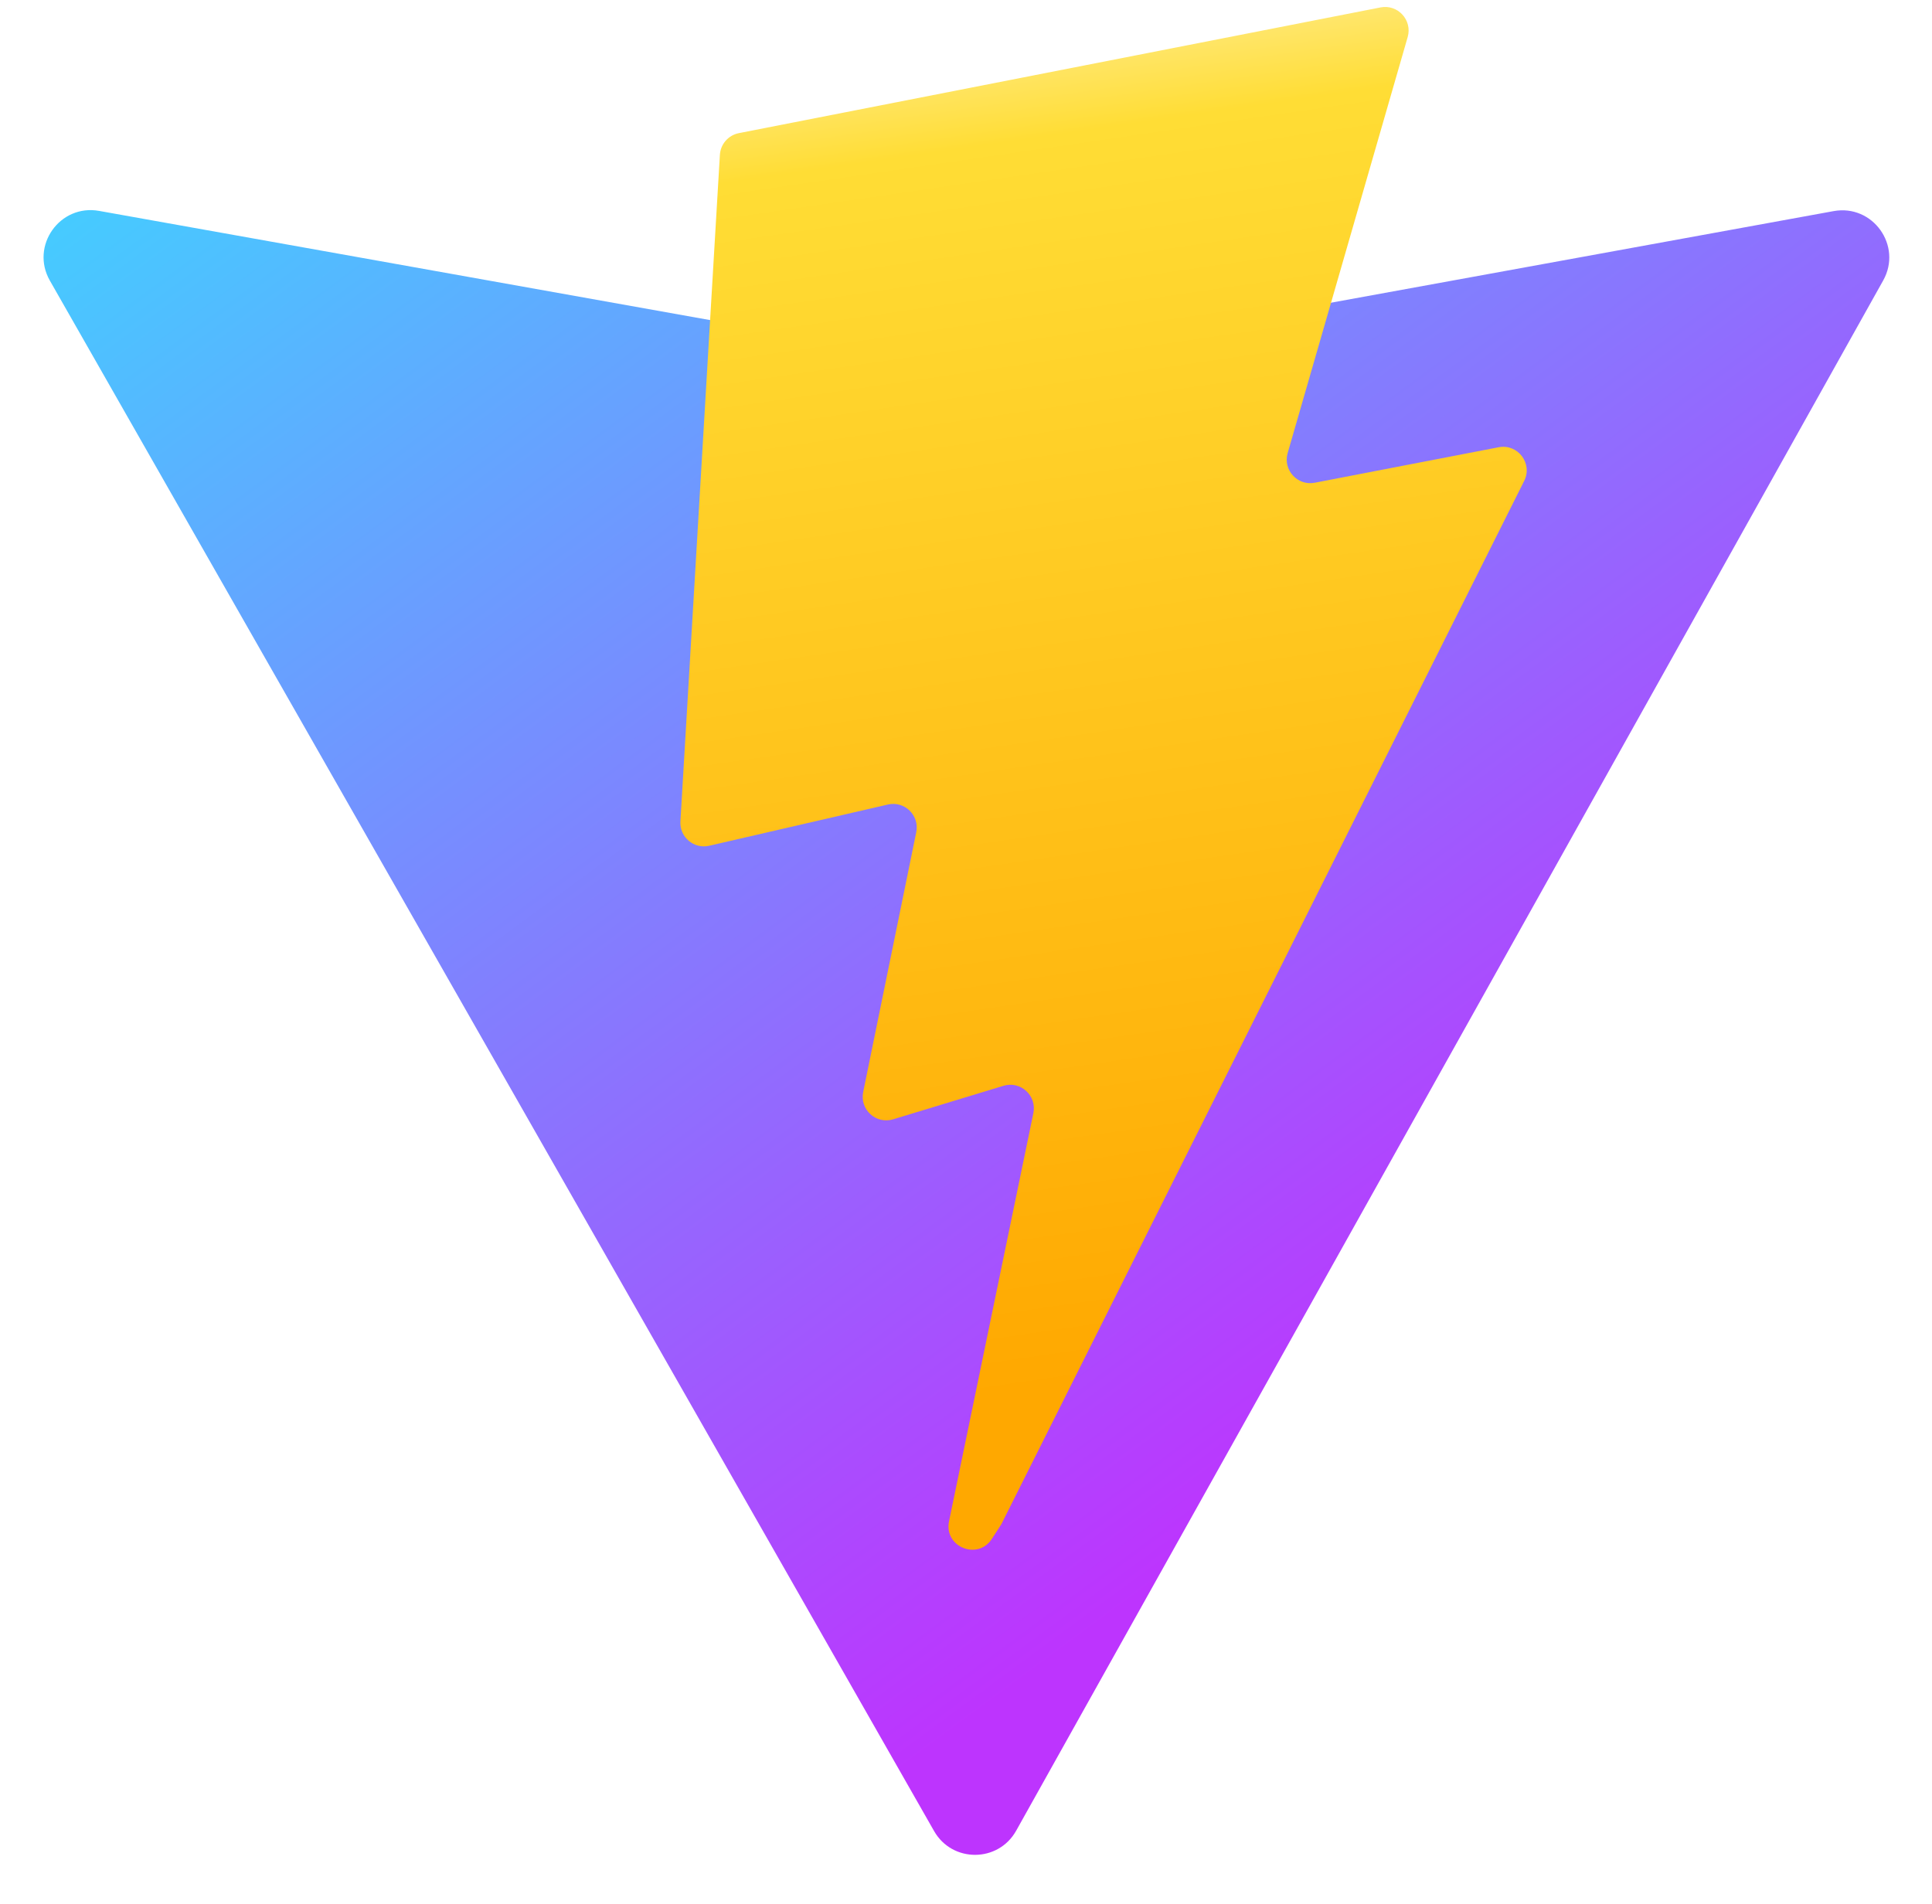
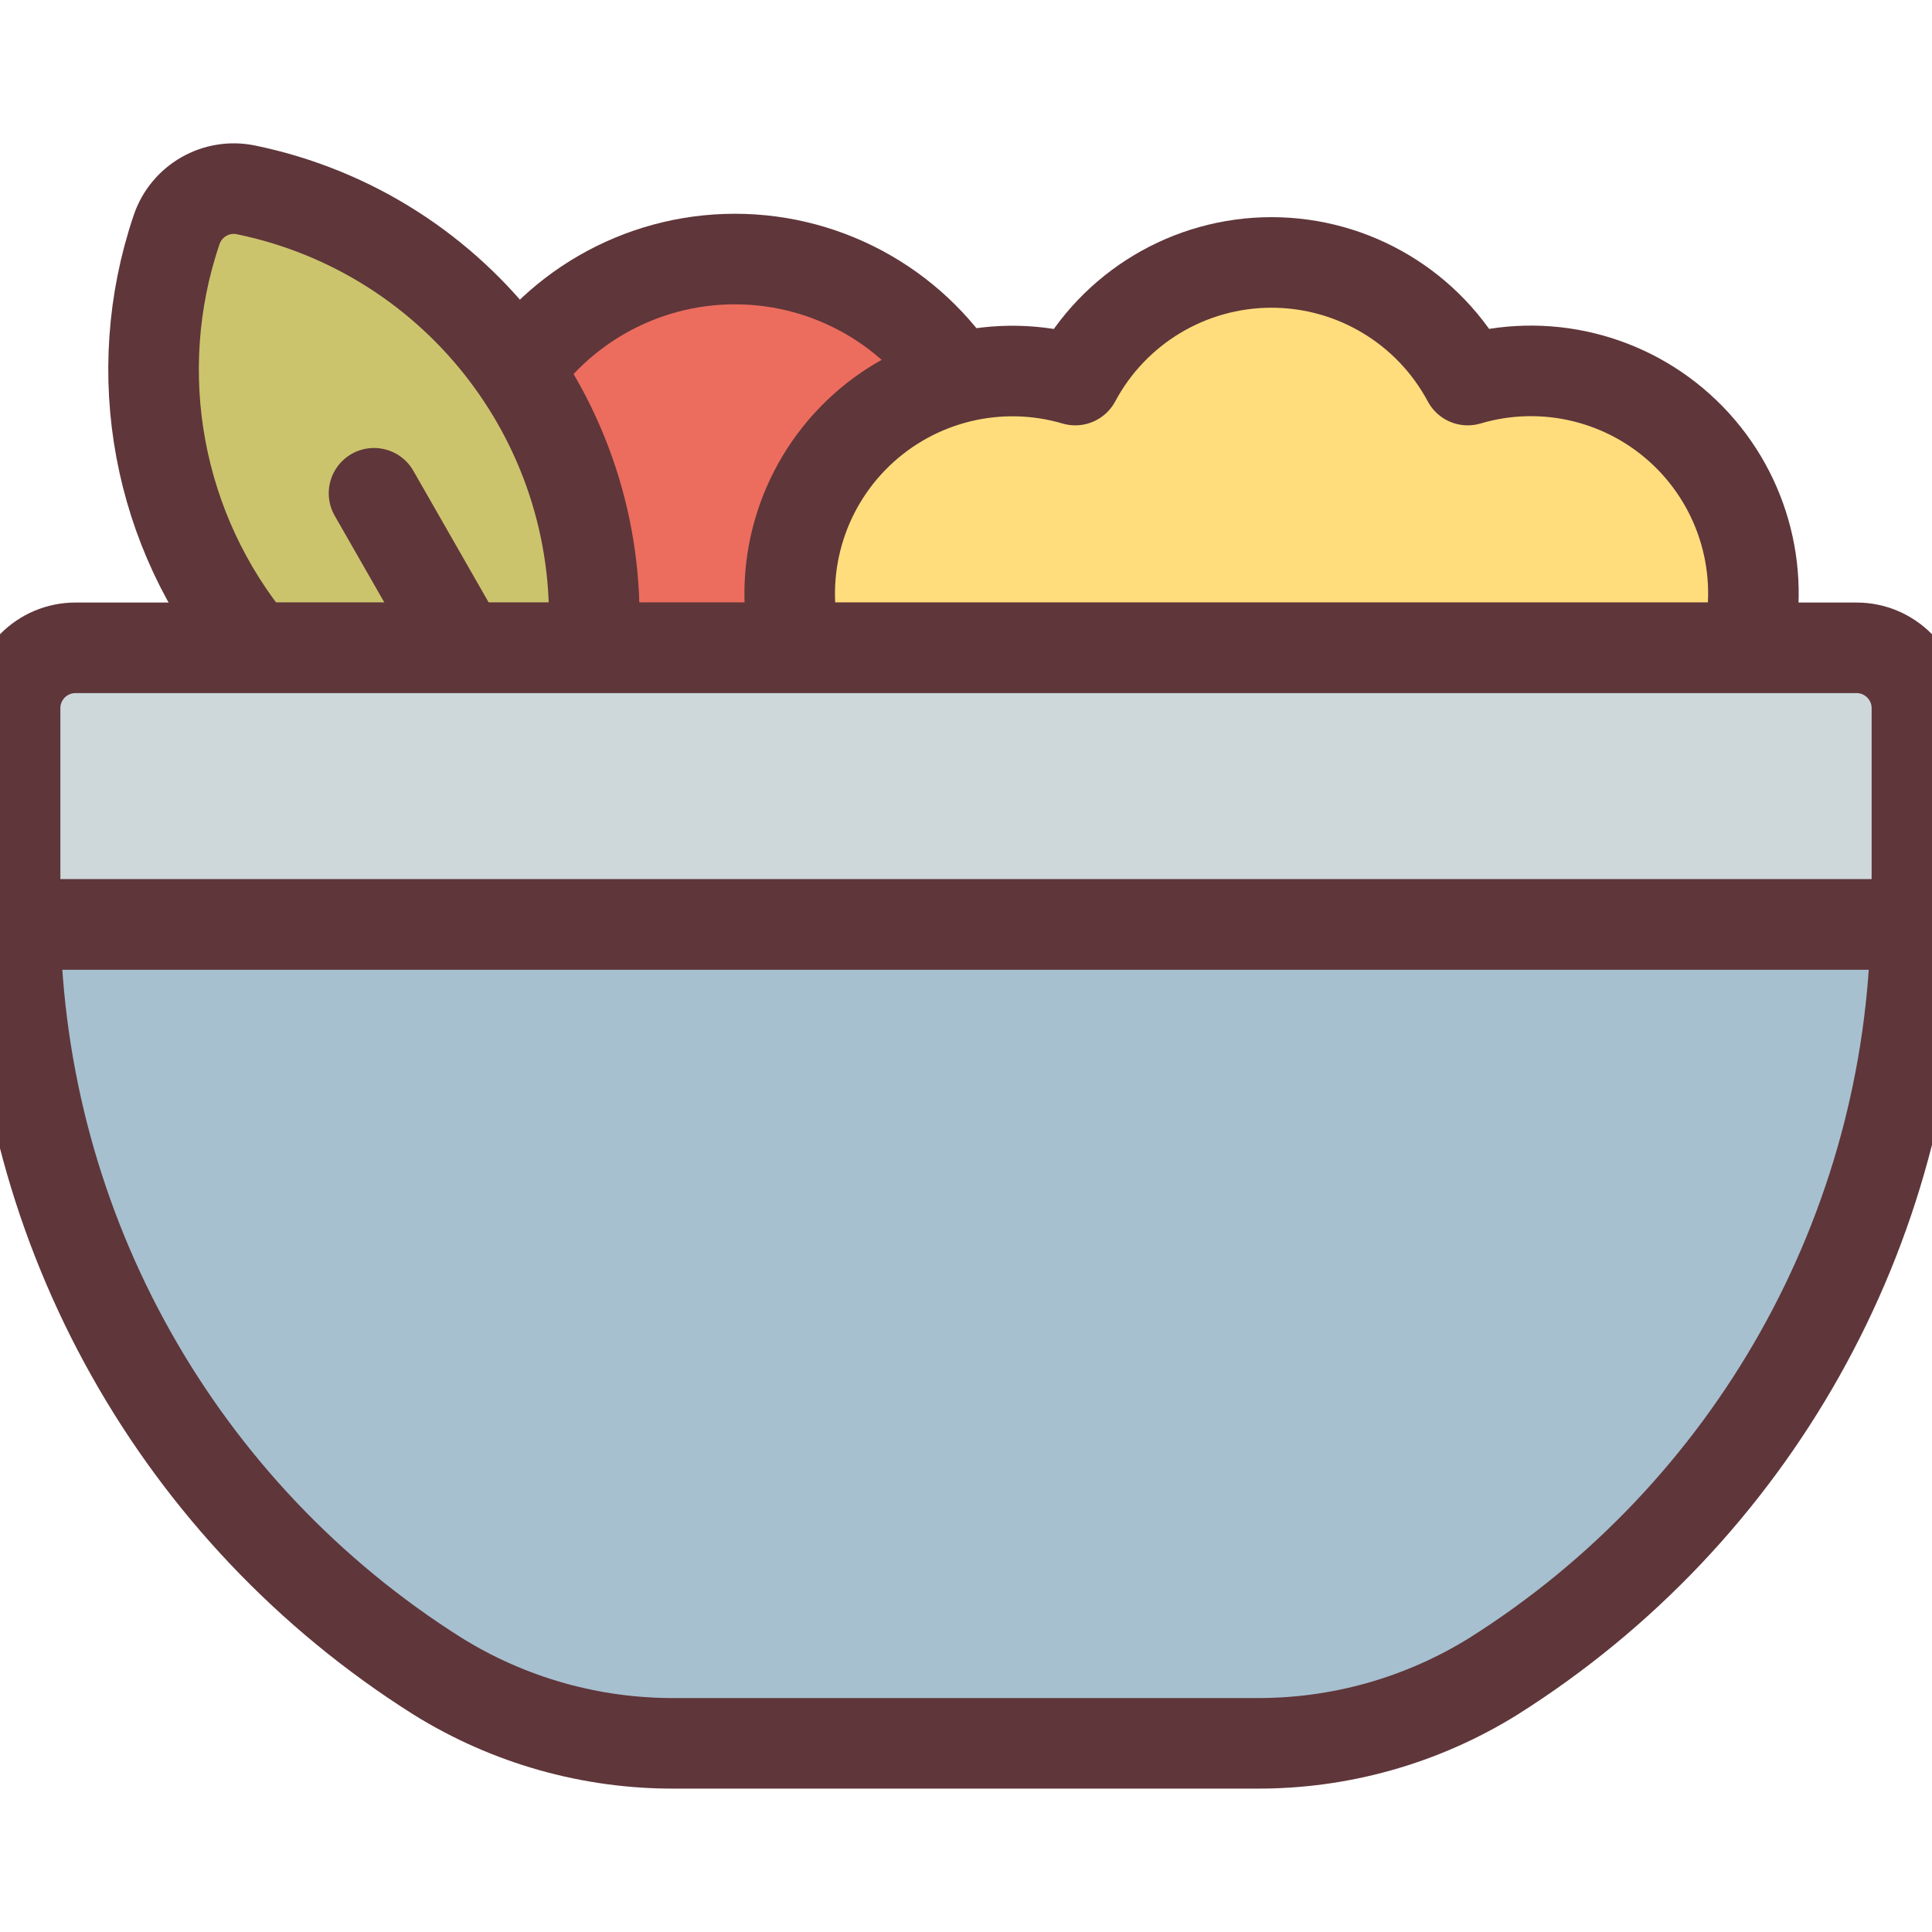
- <svg xmlns="http://www.w3.org/2000/svg" width="410" height="404" viewBox="0 0 410 404" fill="none">
-   <path d="M399.641 59.525L215.643 388.545C211.844 395.338 202.084 395.378 198.228 388.618L10.582 59.556C6.381 52.19 12.68 43.267 21.028 44.759L205.223 77.682C206.398 77.892 207.601 77.89 208.776 77.676L389.119 44.806C397.439 43.289 403.768 52.143 399.641 59.525Z" fill="url(#paint0_linear)" />
-   <path d="M292.965 1.574L156.801 28.255C154.563 28.694 152.906 30.59 152.771 32.866L144.395 174.33C144.198 177.662 147.258 180.248 150.51 179.498L188.42 170.749C191.967 169.931 195.172 173.055 194.443 176.622L183.18 231.775C182.422 235.487 185.907 238.661 189.532 237.56L212.947 230.446C216.577 229.344 220.065 232.527 219.297 236.242L201.398 322.875C200.278 328.294 207.486 331.249 210.492 326.603L212.5 323.5L323.454 102.072C325.312 98.365 322.108 94.137 318.036 94.923L279.014 102.454C275.347 103.161 272.227 99.746 273.262 96.158L298.731 7.867C299.767 4.273 296.636 0.855 292.965 1.574Z" fill="url(#paint1_linear)" />
-   <defs>
-     <linearGradient id="paint0_linear" x1="6" y1="33" x2="235" y2="344" gradientUnits="userSpaceOnUse">
-       <stop stop-color="#41D1FF" />
-       <stop offset="1" stop-color="#BD34FE" />
-     </linearGradient>
-     <linearGradient id="paint1_linear" x1="194.651" y1="8.818" x2="236.076" y2="292.989" gradientUnits="userSpaceOnUse">
-       <stop stop-color="#FFEA83" />
-       <stop offset="0.083" stop-color="#FFDD35" />
-       <stop offset="1" stop-color="#FFA800" />
-     </linearGradient>
-   </defs>
+ <svg data-name="Layer 1" viewBox="0 0 64 64">
+   <path fill="#ec6d5e" stroke="#5f363a" stroke-linecap="round" stroke-linejoin="round" stroke-width="3" d="M32,21.46H16.69V13A8.84,8.84,0,0,1,32,13Z" />
+   <path fill="#cbc46d" stroke="#5f363a" stroke-linecap="round" stroke-linejoin="round" stroke-width="3" d="M8.42,21.46A14.42,14.42,0,0,1,5.85,7.61h0a2,2,0,0,1,2.3-1.32h0a14.46,14.46,0,0,1,11.5,15.17Z" />
+   <line x1="12.39" x2="15.32" y1="16.34" y2="21.46" fill="none" stroke="#5f363a" stroke-linecap="round" stroke-linejoin="round" stroke-width="3" />
+   <path fill="#ffdd7d" stroke="#5f363a" stroke-linecap="round" stroke-linejoin="round" stroke-width="3" d="M57.86,21.46a7.37,7.37,0,0,0-9.24-8.87v0a7.37,7.37,0,0,0-13,0v0a7.38,7.38,0,0,0-9.24,8.87Z" />
+   <path fill="#a6c0cf" stroke="#5f363a" stroke-linecap="round" stroke-linejoin="round" stroke-width="3" d="M49.47,55.53a30,30,0,0,0,14-24.91H.5a30,30,0,0,0,14,24.91,14.75,14.75,0,0,0,7.87,2.22H41.6A14.75,14.75,0,0,0,49.47,55.53Z" />
+   <path fill="#ced8da" stroke="#5f363a" stroke-linecap="round" stroke-linejoin="round" stroke-width="3" d="M2.5,21.46h59a2,2,0,0,1,2,2v7.16a0,0,0,0,1,0,0H.5a0,0,0,0,1,0,0V23.46A2,2,0,0,1,2.5,21.46Z" />
</svg>
